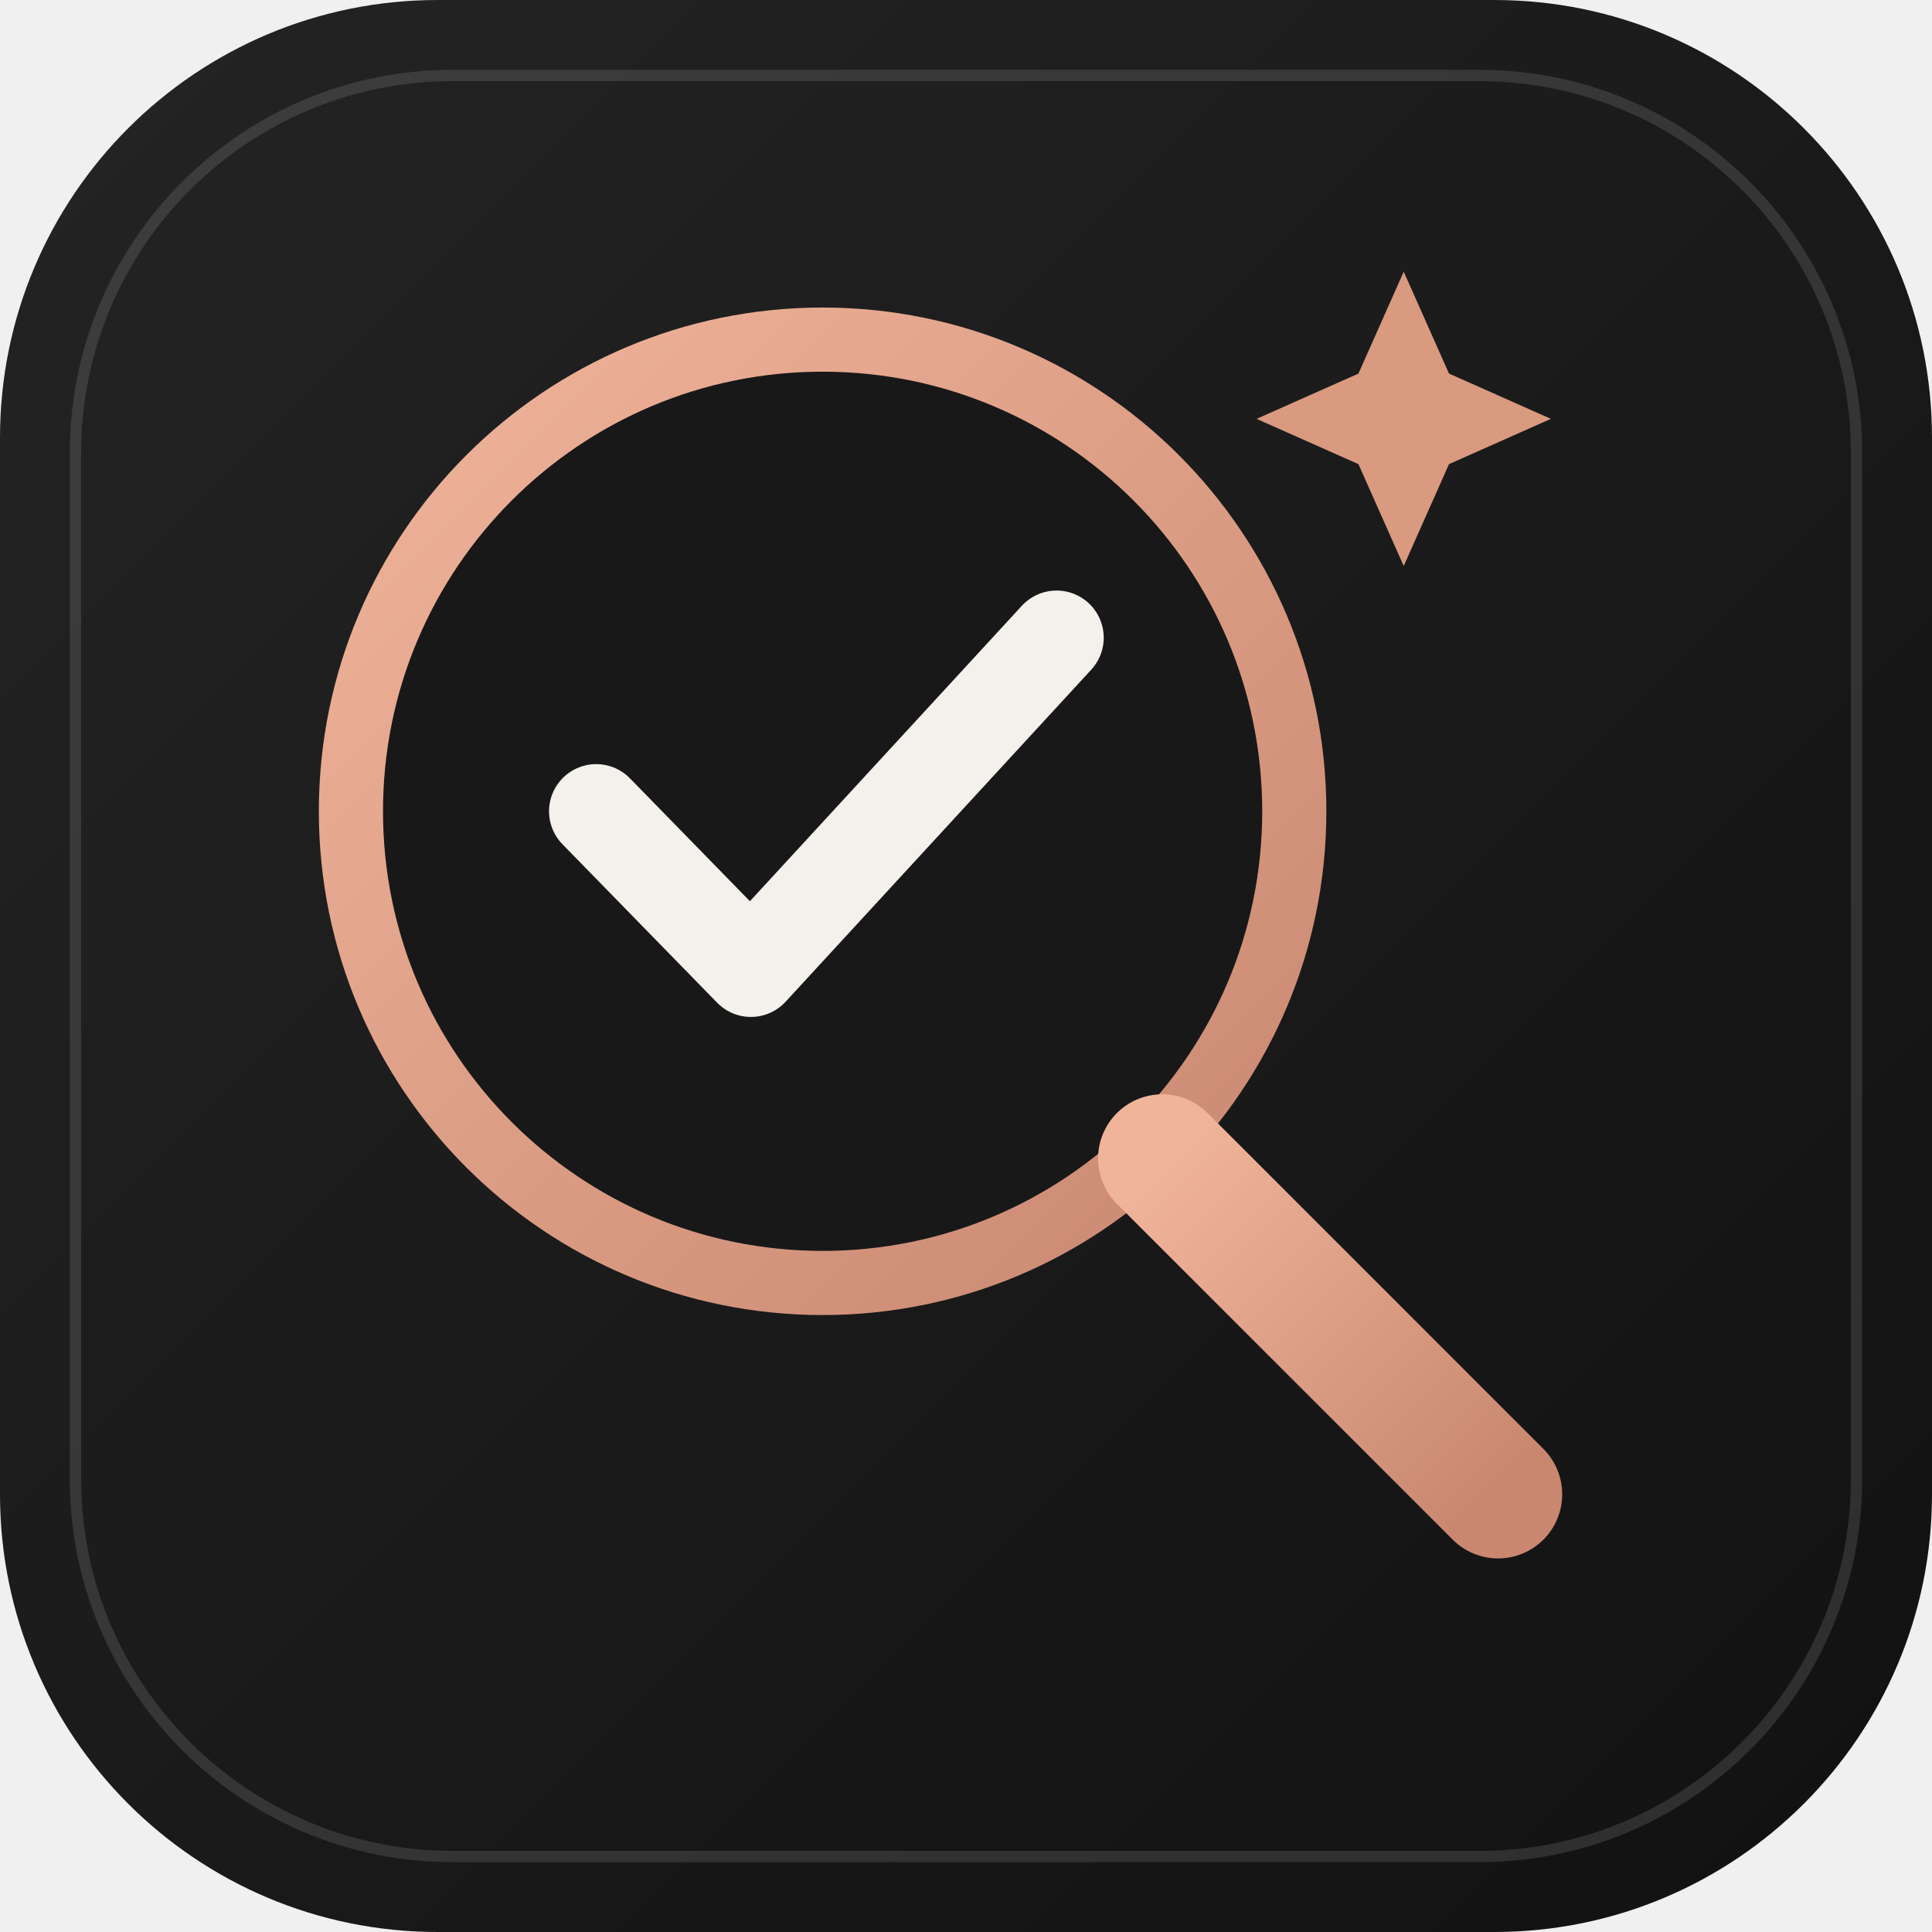
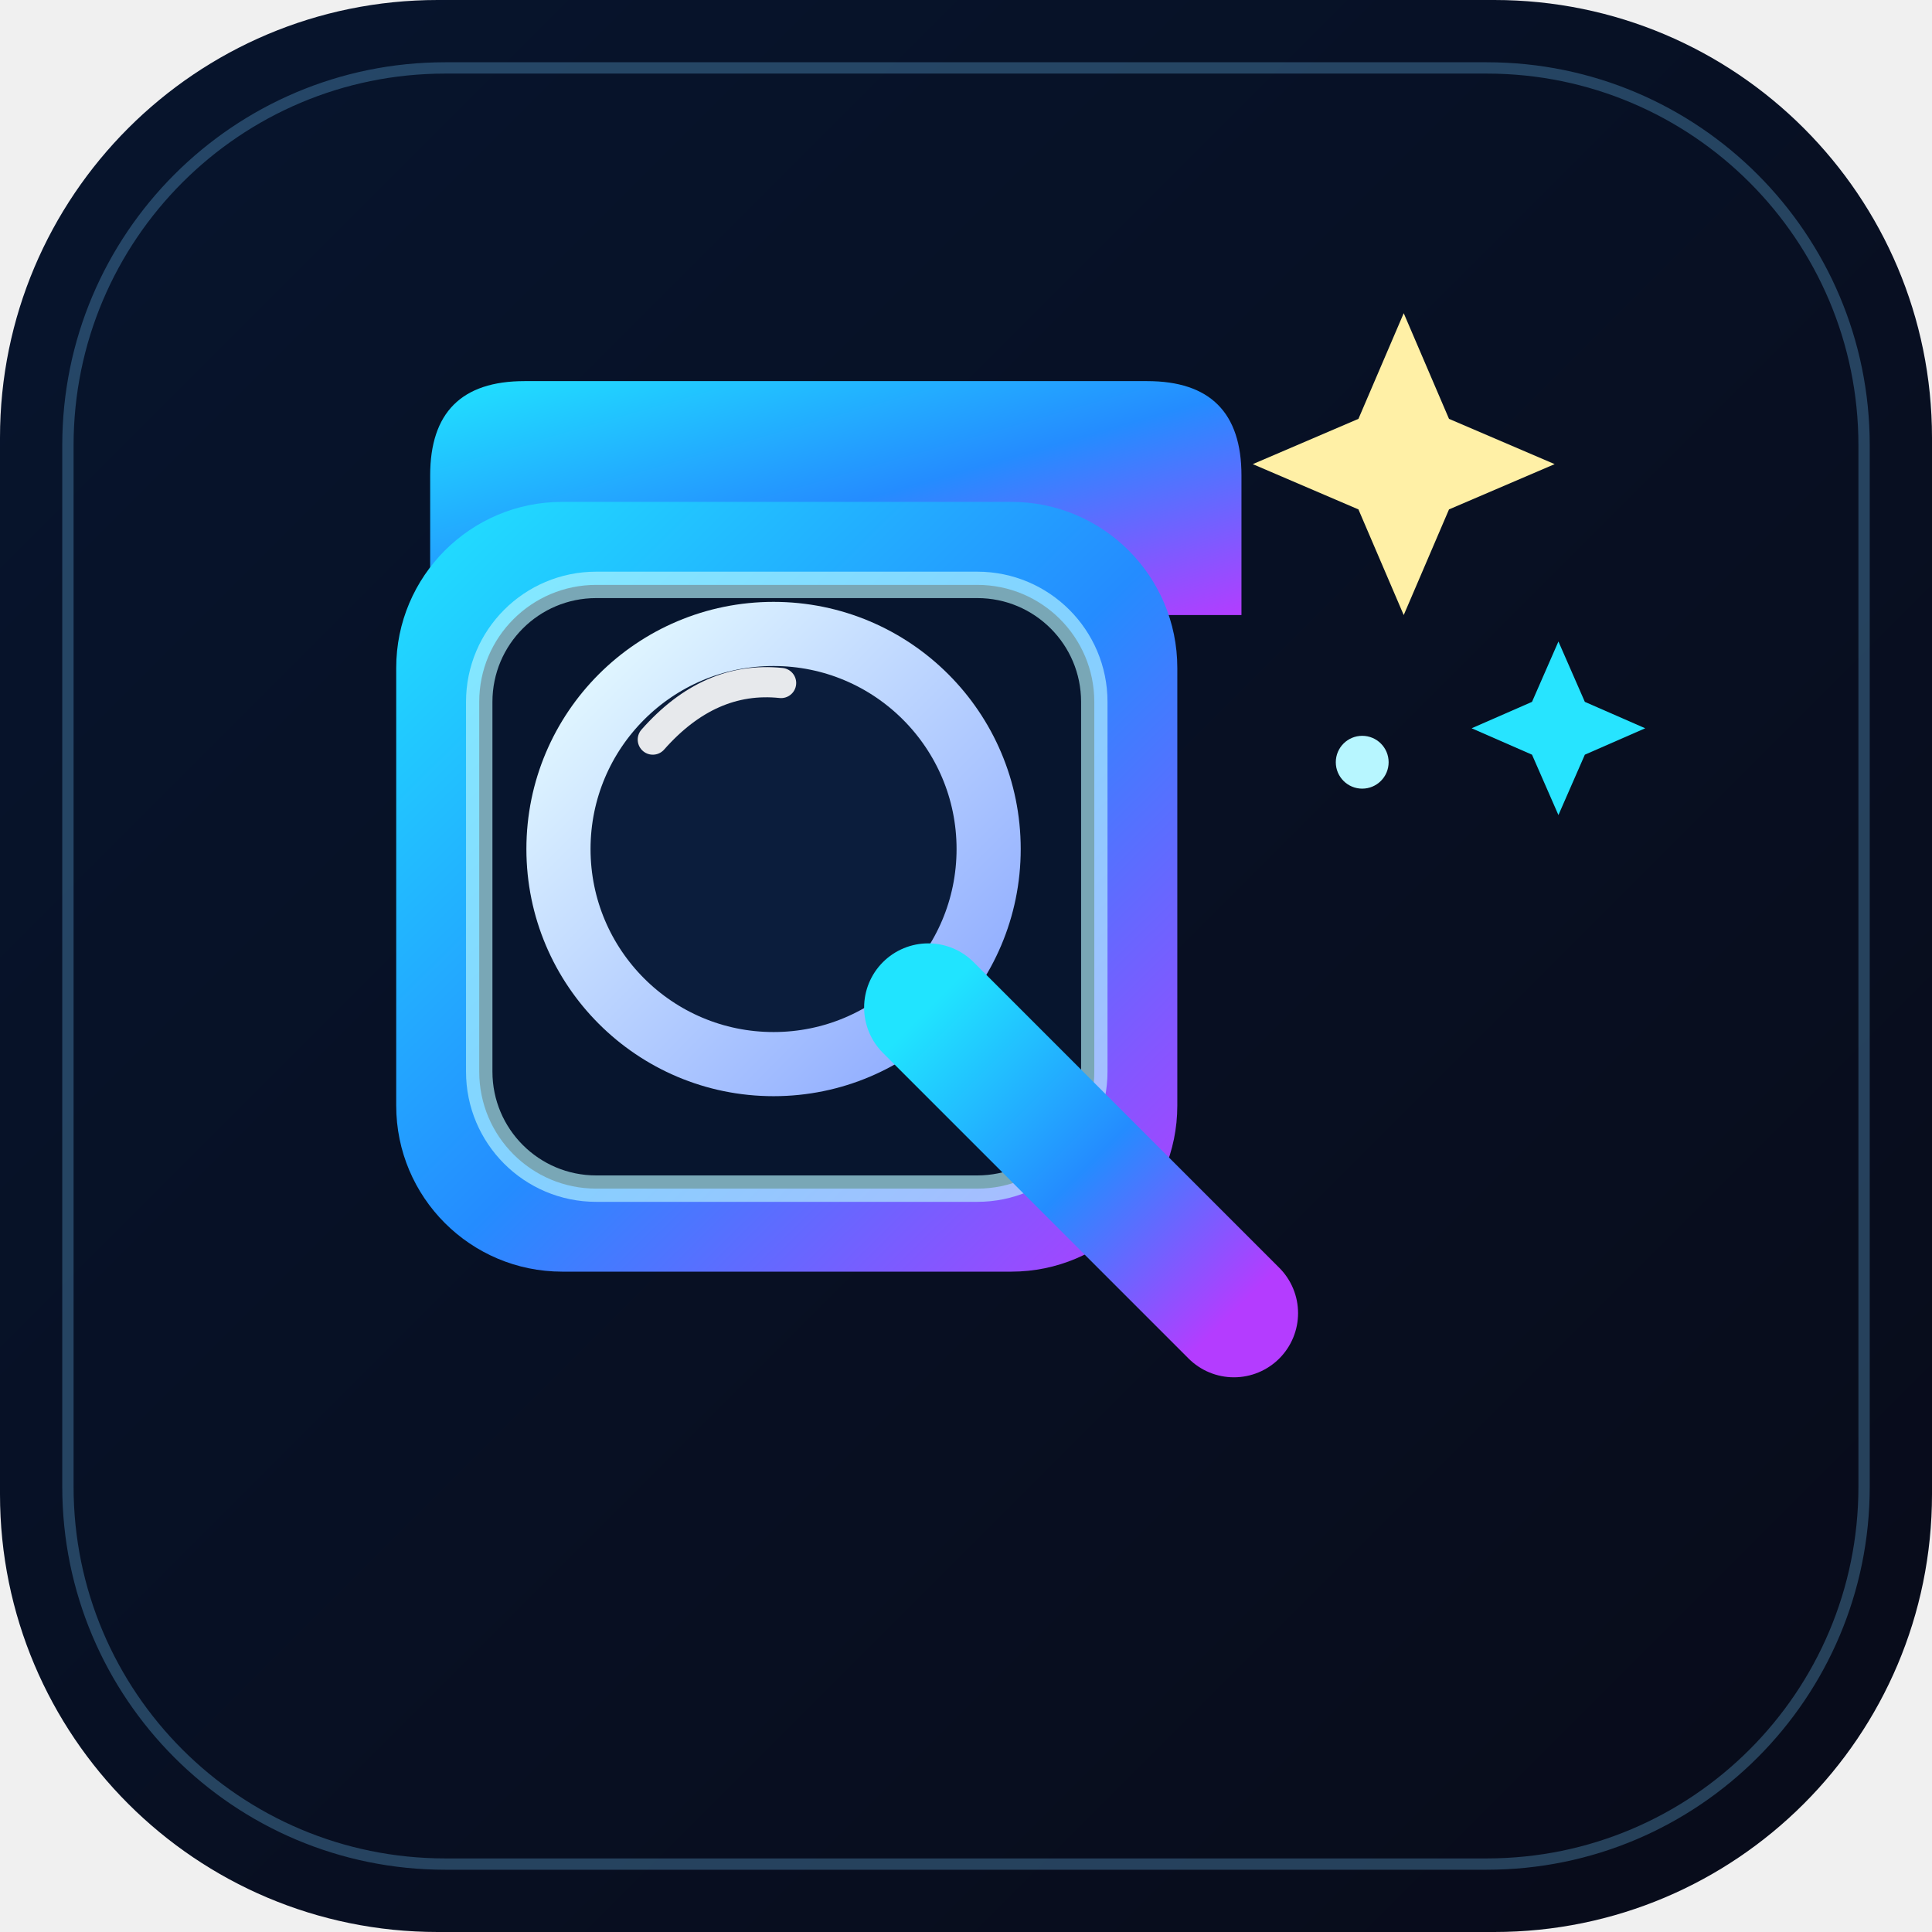
<svg xmlns="http://www.w3.org/2000/svg" viewBox="0 0 512 512" role="img" aria-labelledby="title desc">
  <defs>
    <linearGradient id="bg" x1="0" y1="0" x2="1" y2="1">
-       <stop offset="0" stop-color="#242424" />
-       <stop offset="1" stop-color="#111111" />
+       <stop offset="0" stop-color="#07152e" />
+       <stop offset="1" stop-color="#080b19" />
    </linearGradient>
-     <linearGradient id="metal" x1="0" y1="0" x2="1" y2="1">
-       <stop offset="0" stop-color="#F0B49B" />
-       <stop offset="1" stop-color="#C98770" />
+     <linearGradient id="lens" x1="0" y1="0" x2="1" y2="1">
+       <stop offset="0" stop-color="#20e4ff" />
+       <stop offset=".52" stop-color="#248cff" />
+       <stop offset="1" stop-color="#b43cff" />
+     </linearGradient>
+     <linearGradient id="glass" x1="0" y1="0" x2="1" y2="1">
+       <stop offset="0" stop-color="#e8fdff" />
+       <stop offset="1" stop-color="#8aa7ff" />
    </linearGradient>
  </defs>
  <rect width="512" height="512" rx="116" fill="url(#bg)" />
-   <rect x="20" y="20" width="472" height="472" rx="100" fill="none" stroke="#FFFFFF" stroke-opacity=".12" stroke-width="3" />
-   <circle cx="218" cy="215" r="125" fill="#181818" stroke="url(#metal)" stroke-width="17" />
-   <path d="M308 307 397 396" stroke="url(#metal)" stroke-width="34" stroke-linecap="round" />
-   <path d="m158 215 41 42 81-88" fill="none" stroke="#F4F1EC" stroke-width="25" stroke-linecap="round" stroke-linejoin="round" />
-   <path d="m372 72 12 27 27 12-27 12-12 27-12-27-27-12 27-12z" fill="#D99A80" />
+   <rect x="18" y="18" width="476" height="476" rx="100" fill="none" stroke="#75caff" stroke-opacity=".28" stroke-width="3" />
+   <path d="M114 126q0-25 25-25h165q25 0 25 25v37H114z" fill="url(#lens)" />
+   <rect x="105" y="133" width="207" height="204" rx="44" fill="url(#lens)" />
+   <rect x="127" y="155" width="163" height="160" rx="31" fill="#07152e" stroke="#b7f6ff" stroke-opacity=".65" stroke-width="7" />
+   <circle cx="205" cy="225" r="57" fill="#0b1d3c" stroke="url(#glass)" stroke-width="17" />
+   <path d="M246 267 327 348" stroke="url(#lens)" stroke-width="34" stroke-linecap="round" />
+   <path d="M173 196q15-17 34-15" fill="none" stroke="#fff" stroke-width="8" stroke-linecap="round" opacity=".9" />
+   <path d="m372 83 12 28 28 12-28 12-12 28-12-28-28-12 28-12z" fill="#fff0a6" />
+   <path d="m413 170 7 16 16 7-16 7-7 16-7-16-16-7 16-7z" fill="#27e4ff" />
+   <circle cx="361" cy="202" r="7" fill="#b7f6ff" />
</svg>
